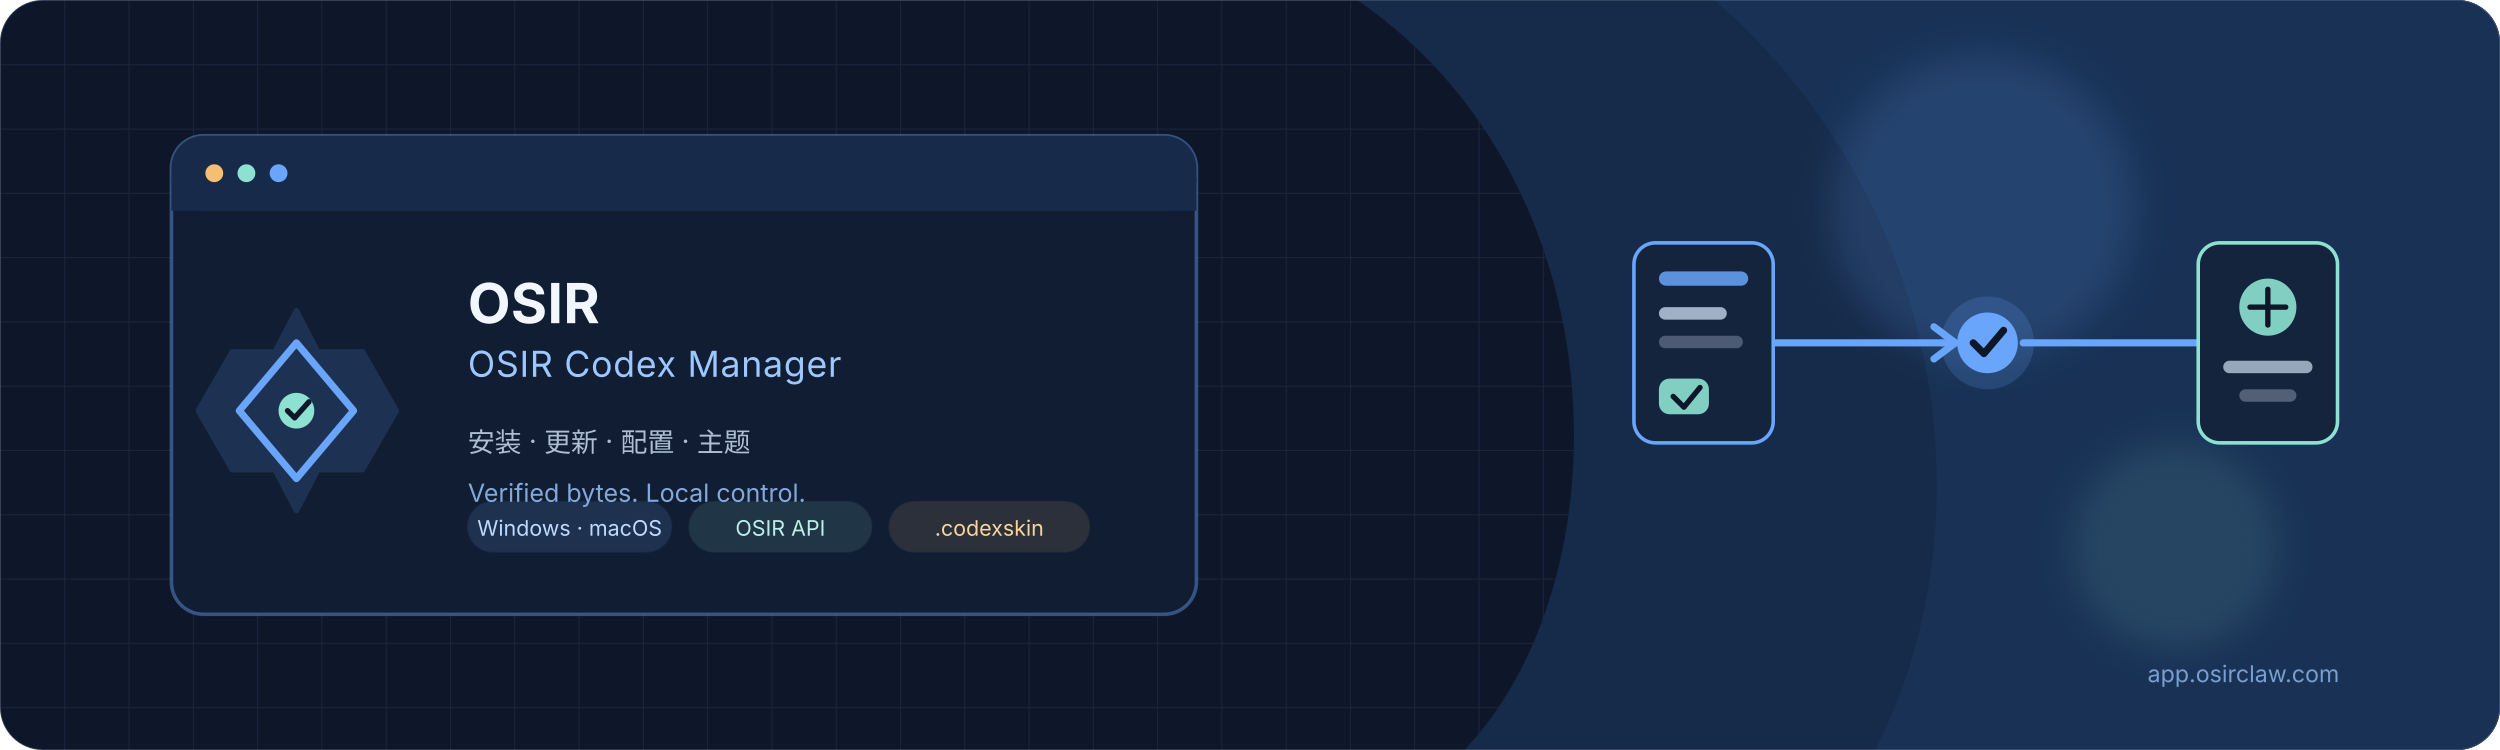
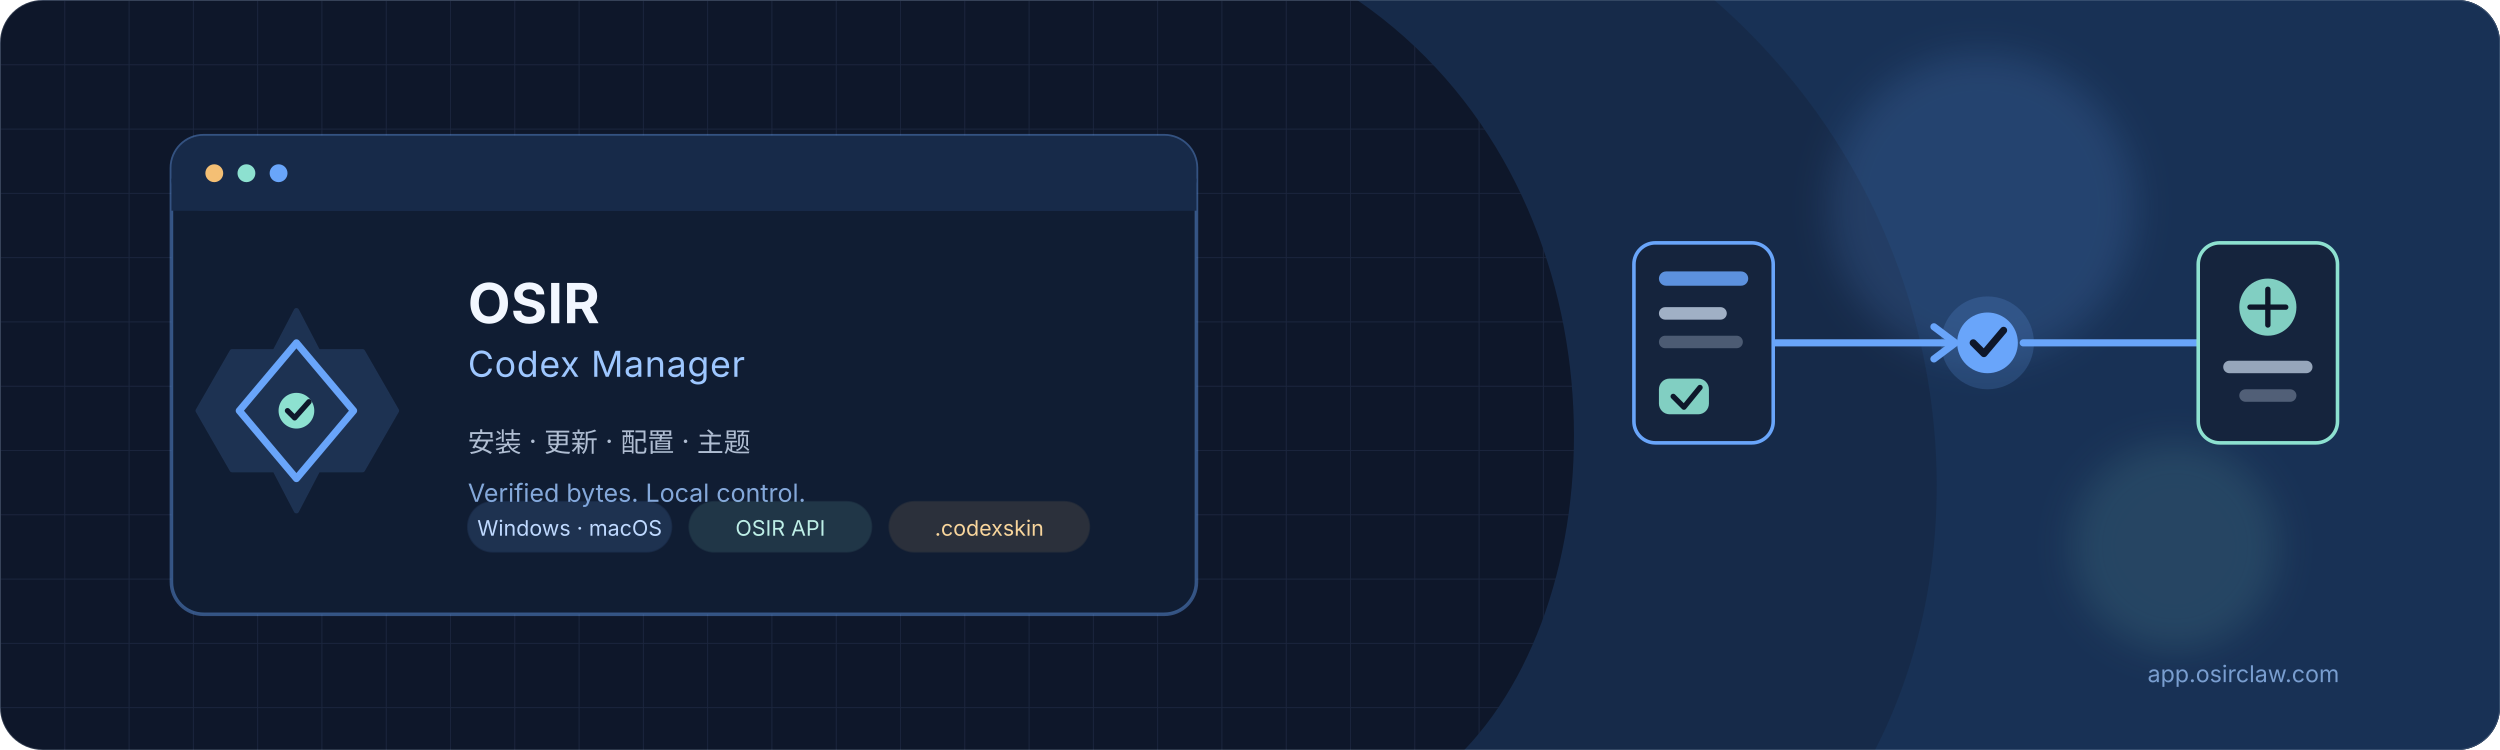
<svg xmlns="http://www.w3.org/2000/svg" viewBox="0 0 1400 420" role="img" aria-labelledby="title desc" font-family="-apple-system, BlinkMacSystemFont, 'Segoe UI', 'PingFang SC', 'Microsoft YaHei', system-ui, sans-serif">
  <defs>
    <clipPath id="frame">
      <rect width="1400" height="420" rx="24" />
    </clipPath>
    <pattern id="grid" width="36" height="36" patternUnits="userSpaceOnUse">
      <path d="M36 0H0V36" fill="none" stroke="#9EC7FF" stroke-opacity=".09" />
    </pattern>
    <filter id="glow" x="-80%" y="-80%" width="260%" height="260%">
      <feGaussianBlur stdDeviation="10" />
    </filter>
  </defs>
  <g clip-path="url(#frame)">
    <rect width="1400" height="420" fill="#0E172A" />
    <rect width="1400" height="420" fill="url(#grid)" />
    <path d="M760 0H1400V420H820C910 326 910 103 760 0Z" fill="#162A49" />
    <path d="M960 0H1400V420H1050C1114 296 1092 115 960 0Z" fill="#19365D" opacity=".58" />
    <circle cx="1110" cy="116" r="86" fill="#69A5FA" opacity=".16" filter="url(#glow)" />
    <circle cx="1218" cy="306" r="58" fill="#8DE1D0" opacity=".12" filter="url(#glow)" />
    <g transform="translate(915 94)">
      <path d="M56 98H178M218 98H340" fill="none" stroke="#69A5FA" stroke-width="4" stroke-linecap="round" />
      <path d="M168 89L180 98L168 107M330 89L342 98L330 107" fill="none" stroke="#69A5FA" stroke-width="4" stroke-linecap="round" stroke-linejoin="round" />
      <circle cx="198" cy="98" r="26" fill="#69A5FA" opacity=".18" />
      <circle cx="198" cy="98" r="17" fill="#69A5FA" />
      <path d="M190 98L196 104L207 91" fill="none" stroke="#0E172A" stroke-width="4" stroke-linecap="round" stroke-linejoin="round" />
      <rect x="0" y="42" width="78" height="112" rx="12" fill="#15243D" stroke="#69A5FA" stroke-width="2" />
      <rect x="14" y="58" width="50" height="8" rx="4" fill="#69A5FA" opacity=".85" />
      <rect x="14" y="78" width="38" height="7" rx="3.5" fill="#DCEBFF" opacity=".7" />
      <rect x="14" y="94" width="47" height="7" rx="3.5" fill="#DCEBFF" opacity=".28" />
      <rect x="14" y="118" width="28" height="20" rx="6" fill="#8DE1D0" opacity=".9" />
      <path d="M22 128L28 134L37 123" fill="none" stroke="#0E172A" stroke-width="3" stroke-linecap="round" stroke-linejoin="round" />
      <rect x="316" y="42" width="78" height="112" rx="12" fill="#15243D" stroke="#8DE1D0" stroke-width="2" />
      <circle cx="355" cy="78" r="16" fill="#8DE1D0" opacity=".9" />
      <path d="M355 68V88M345 78H365" stroke="#0E172A" stroke-width="3" stroke-linecap="round" />
      <rect x="330" y="108" width="50" height="7" rx="3.5" fill="#DCEBFF" opacity=".65" />
      <rect x="339" y="124" width="32" height="7" rx="3.5" fill="#DCEBFF" opacity=".3" />
    </g>
    <g transform="translate(96 76)">
      <rect width="574" height="268" rx="18" fill="#101D33" stroke="#69A5FA" stroke-opacity=".42" stroke-width="2" />
      <rect width="574" height="42" rx="18" fill="#172A49" />
      <rect y="24" width="574" height="18" fill="#172A49" />
      <circle cx="24" cy="21" r="5" fill="#F4BF74" />
      <circle cx="42" cy="21" r="5" fill="#8DE1D0" />
      <circle cx="60" cy="21" r="5" fill="#69A5FA" />
      <g transform="translate(34 74)">
        <path d="M36 24L48 47H73L92 80L73 113H48L36 136L24 113H0L-19 80L0 47H24Z" fill="#69A5FA" opacity=".16" stroke="#69A5FA" stroke-width="3" stroke-linejoin="round" />
        <path d="M36 42L68 80L36 118L4 80Z" fill="none" stroke="#69A5FA" stroke-width="4" stroke-linejoin="round" />
        <circle cx="36" cy="80" r="10" fill="#8DE1D0" />
        <path d="M31 80L35 84L43 75" fill="none" stroke="#0E172A" stroke-width="3" stroke-linecap="round" stroke-linejoin="round" />
      </g>
      <g transform="translate(166 81)">
        <text x="0" y="24" font-size="31" font-weight="700" fill="#F2F7FF" letter-spacing=".2">OSIR</text>
-         <text x="0" y="54" font-size="20" fill="#9EC7FF" letter-spacing=".4">OSIR Codex Manager</text>
+         <text x="0" y="54" font-size="20" fill="#9EC7FF" letter-spacing=".4">Codex Manager</text>
        <text x="0" y="96" font-size="15" fill="#DCEBFF" opacity=".78">安装 · 更新 · 配置 · 主题</text>
        <text x="0" y="124" font-size="14" fill="#9EC7FF" opacity=".82">Verified bytes. Local control.</text>
      </g>
      <g transform="translate(166 205)">
        <rect width="114" height="28" rx="14" fill="#69A5FA" opacity=".15" stroke="#69A5FA" stroke-opacity=".62" />
        <text x="57" y="19" text-anchor="middle" font-size="12" fill="#BFD9FF">Windows · macOS</text>
        <rect x="124" width="102" height="28" rx="14" fill="#8DE1D0" opacity=".13" stroke="#8DE1D0" stroke-opacity=".62" />
        <text x="175" y="19" text-anchor="middle" font-size="12" fill="#BDEFE7">OSIR API</text>
        <rect x="236" width="112" height="28" rx="14" fill="#F4BF74" opacity=".12" stroke="#F4BF74" stroke-opacity=".62" />
        <text x="292" y="19" text-anchor="middle" font-size="12" fill="#F8D59C">.codexskin</text>
      </g>
    </g>
    <text x="1310" y="382" text-anchor="end" font-size="13" fill="#9EC7FF" opacity=".72">app.osirclaw.com</text>
    <rect width="1400" height="420" rx="24" fill="none" stroke="#DCEBFF" stroke-opacity=".17" />
  </g>
</svg>
